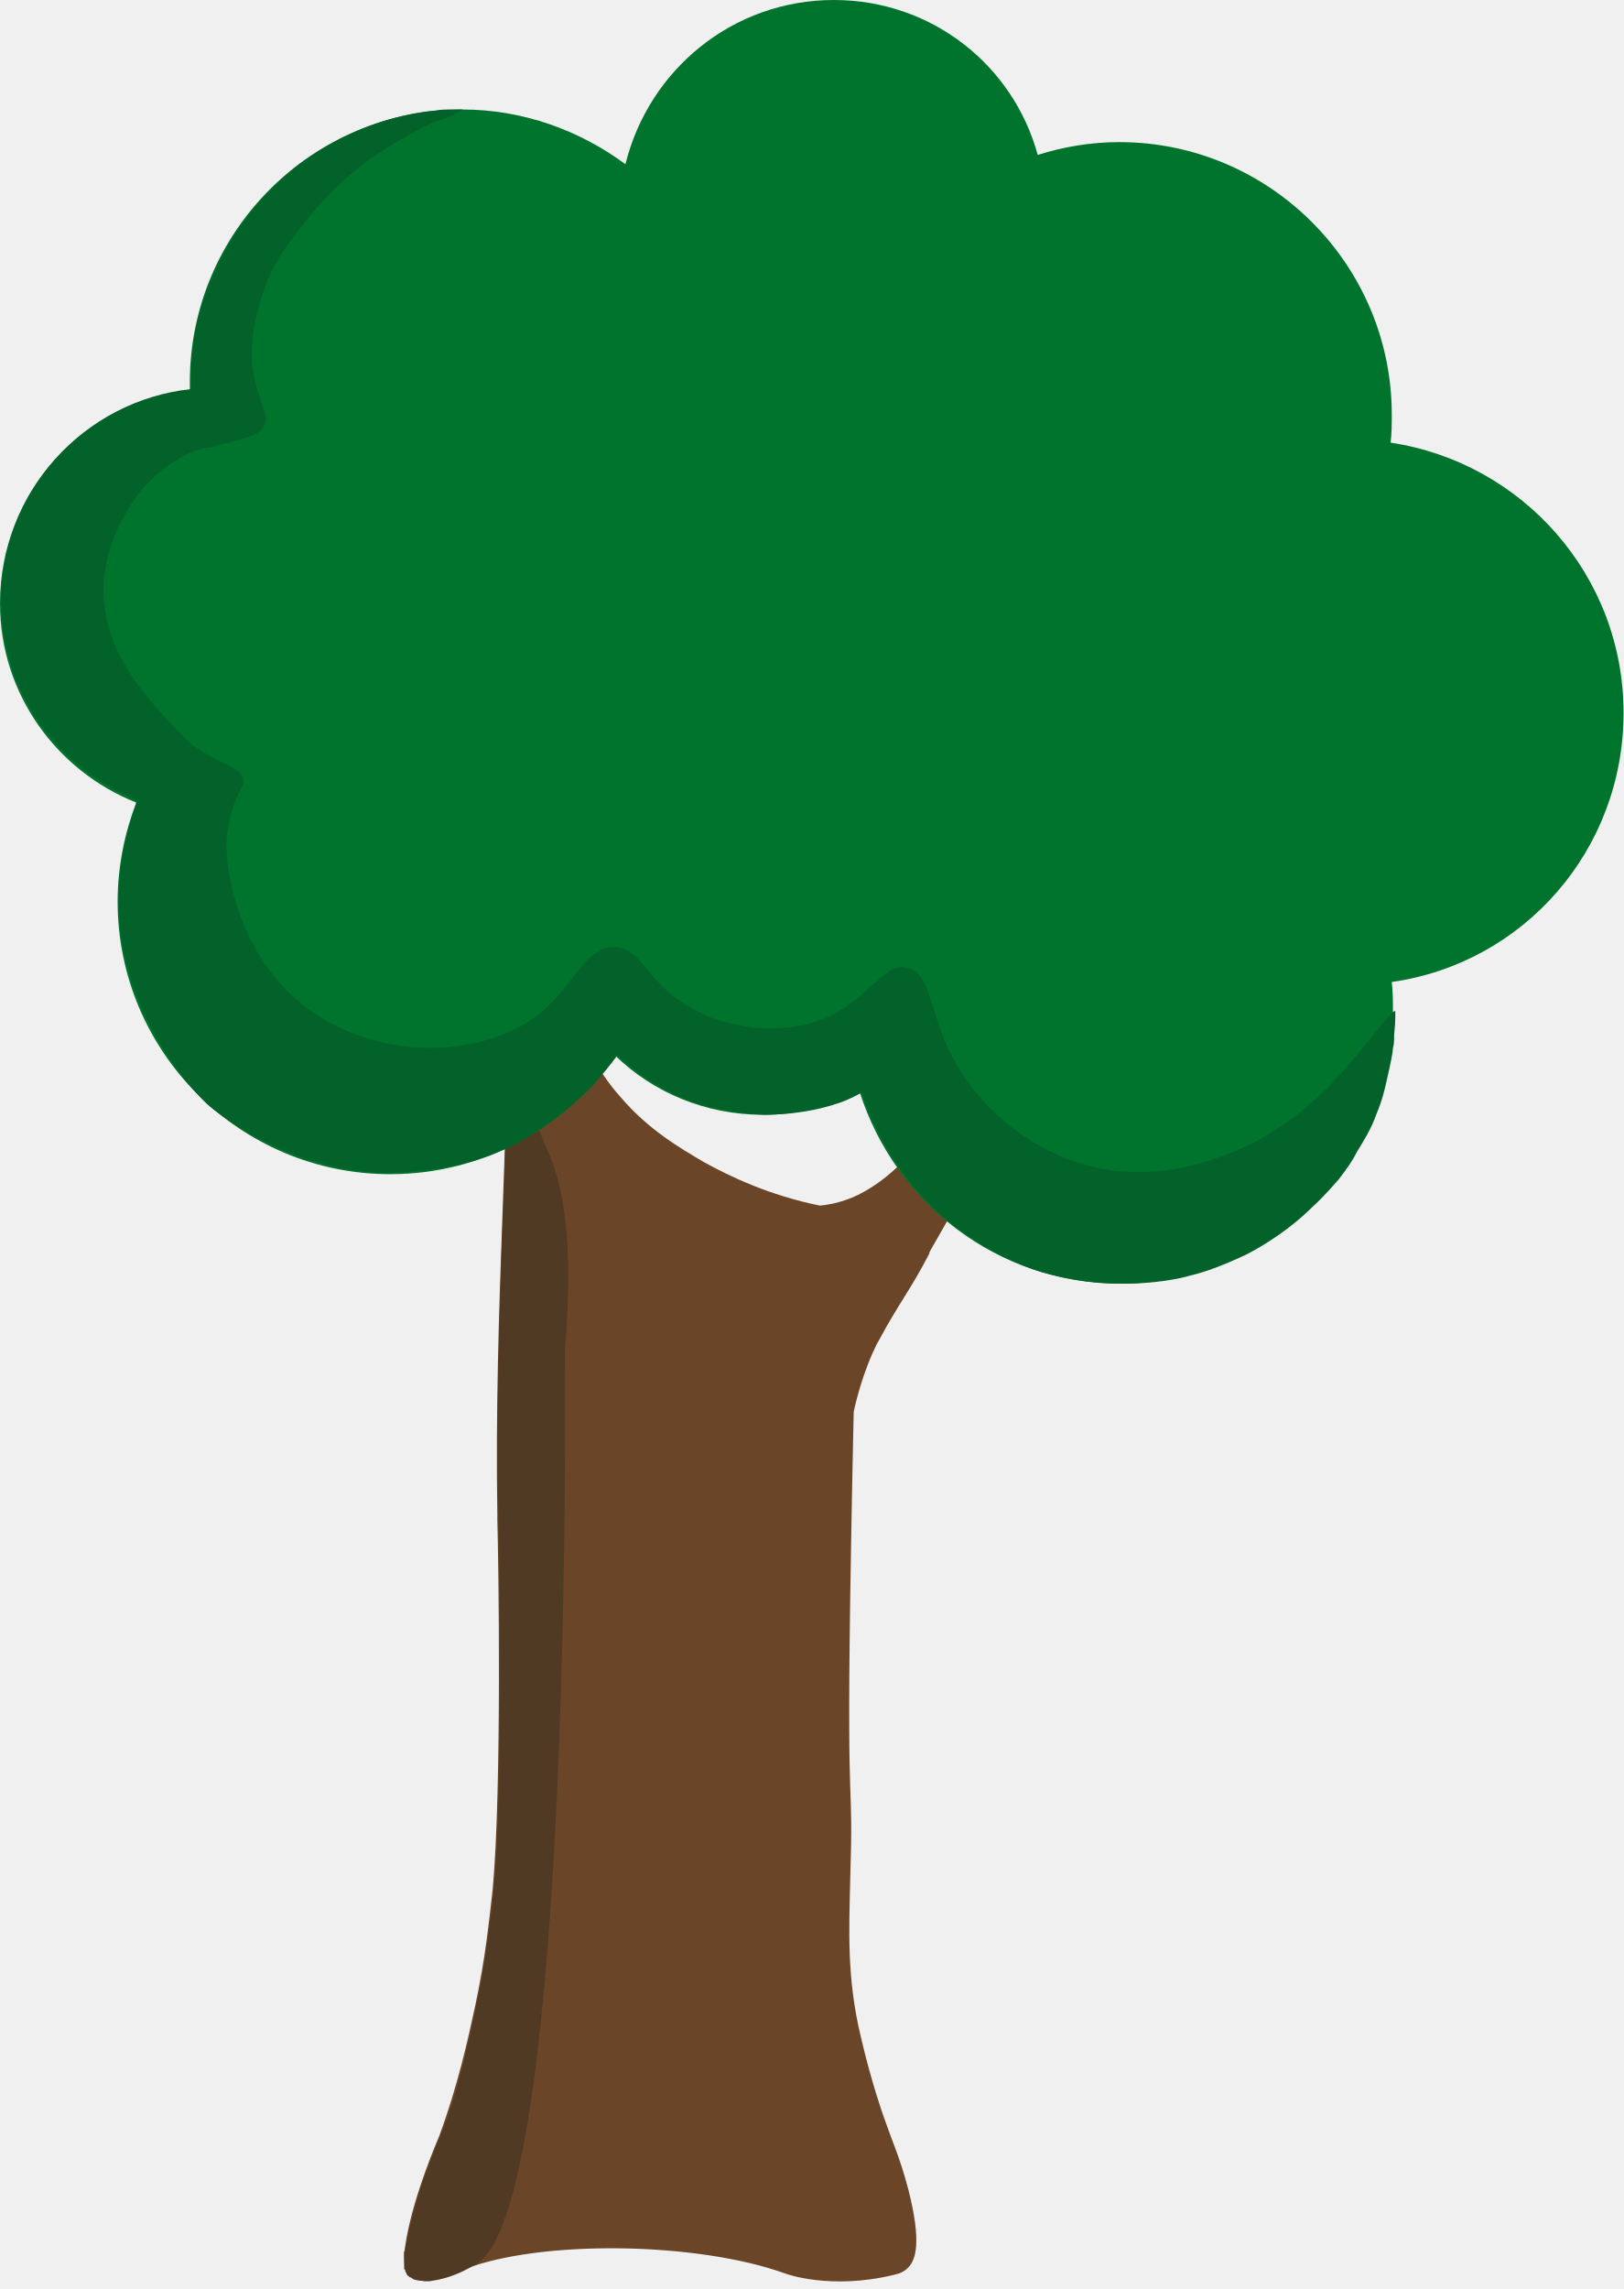
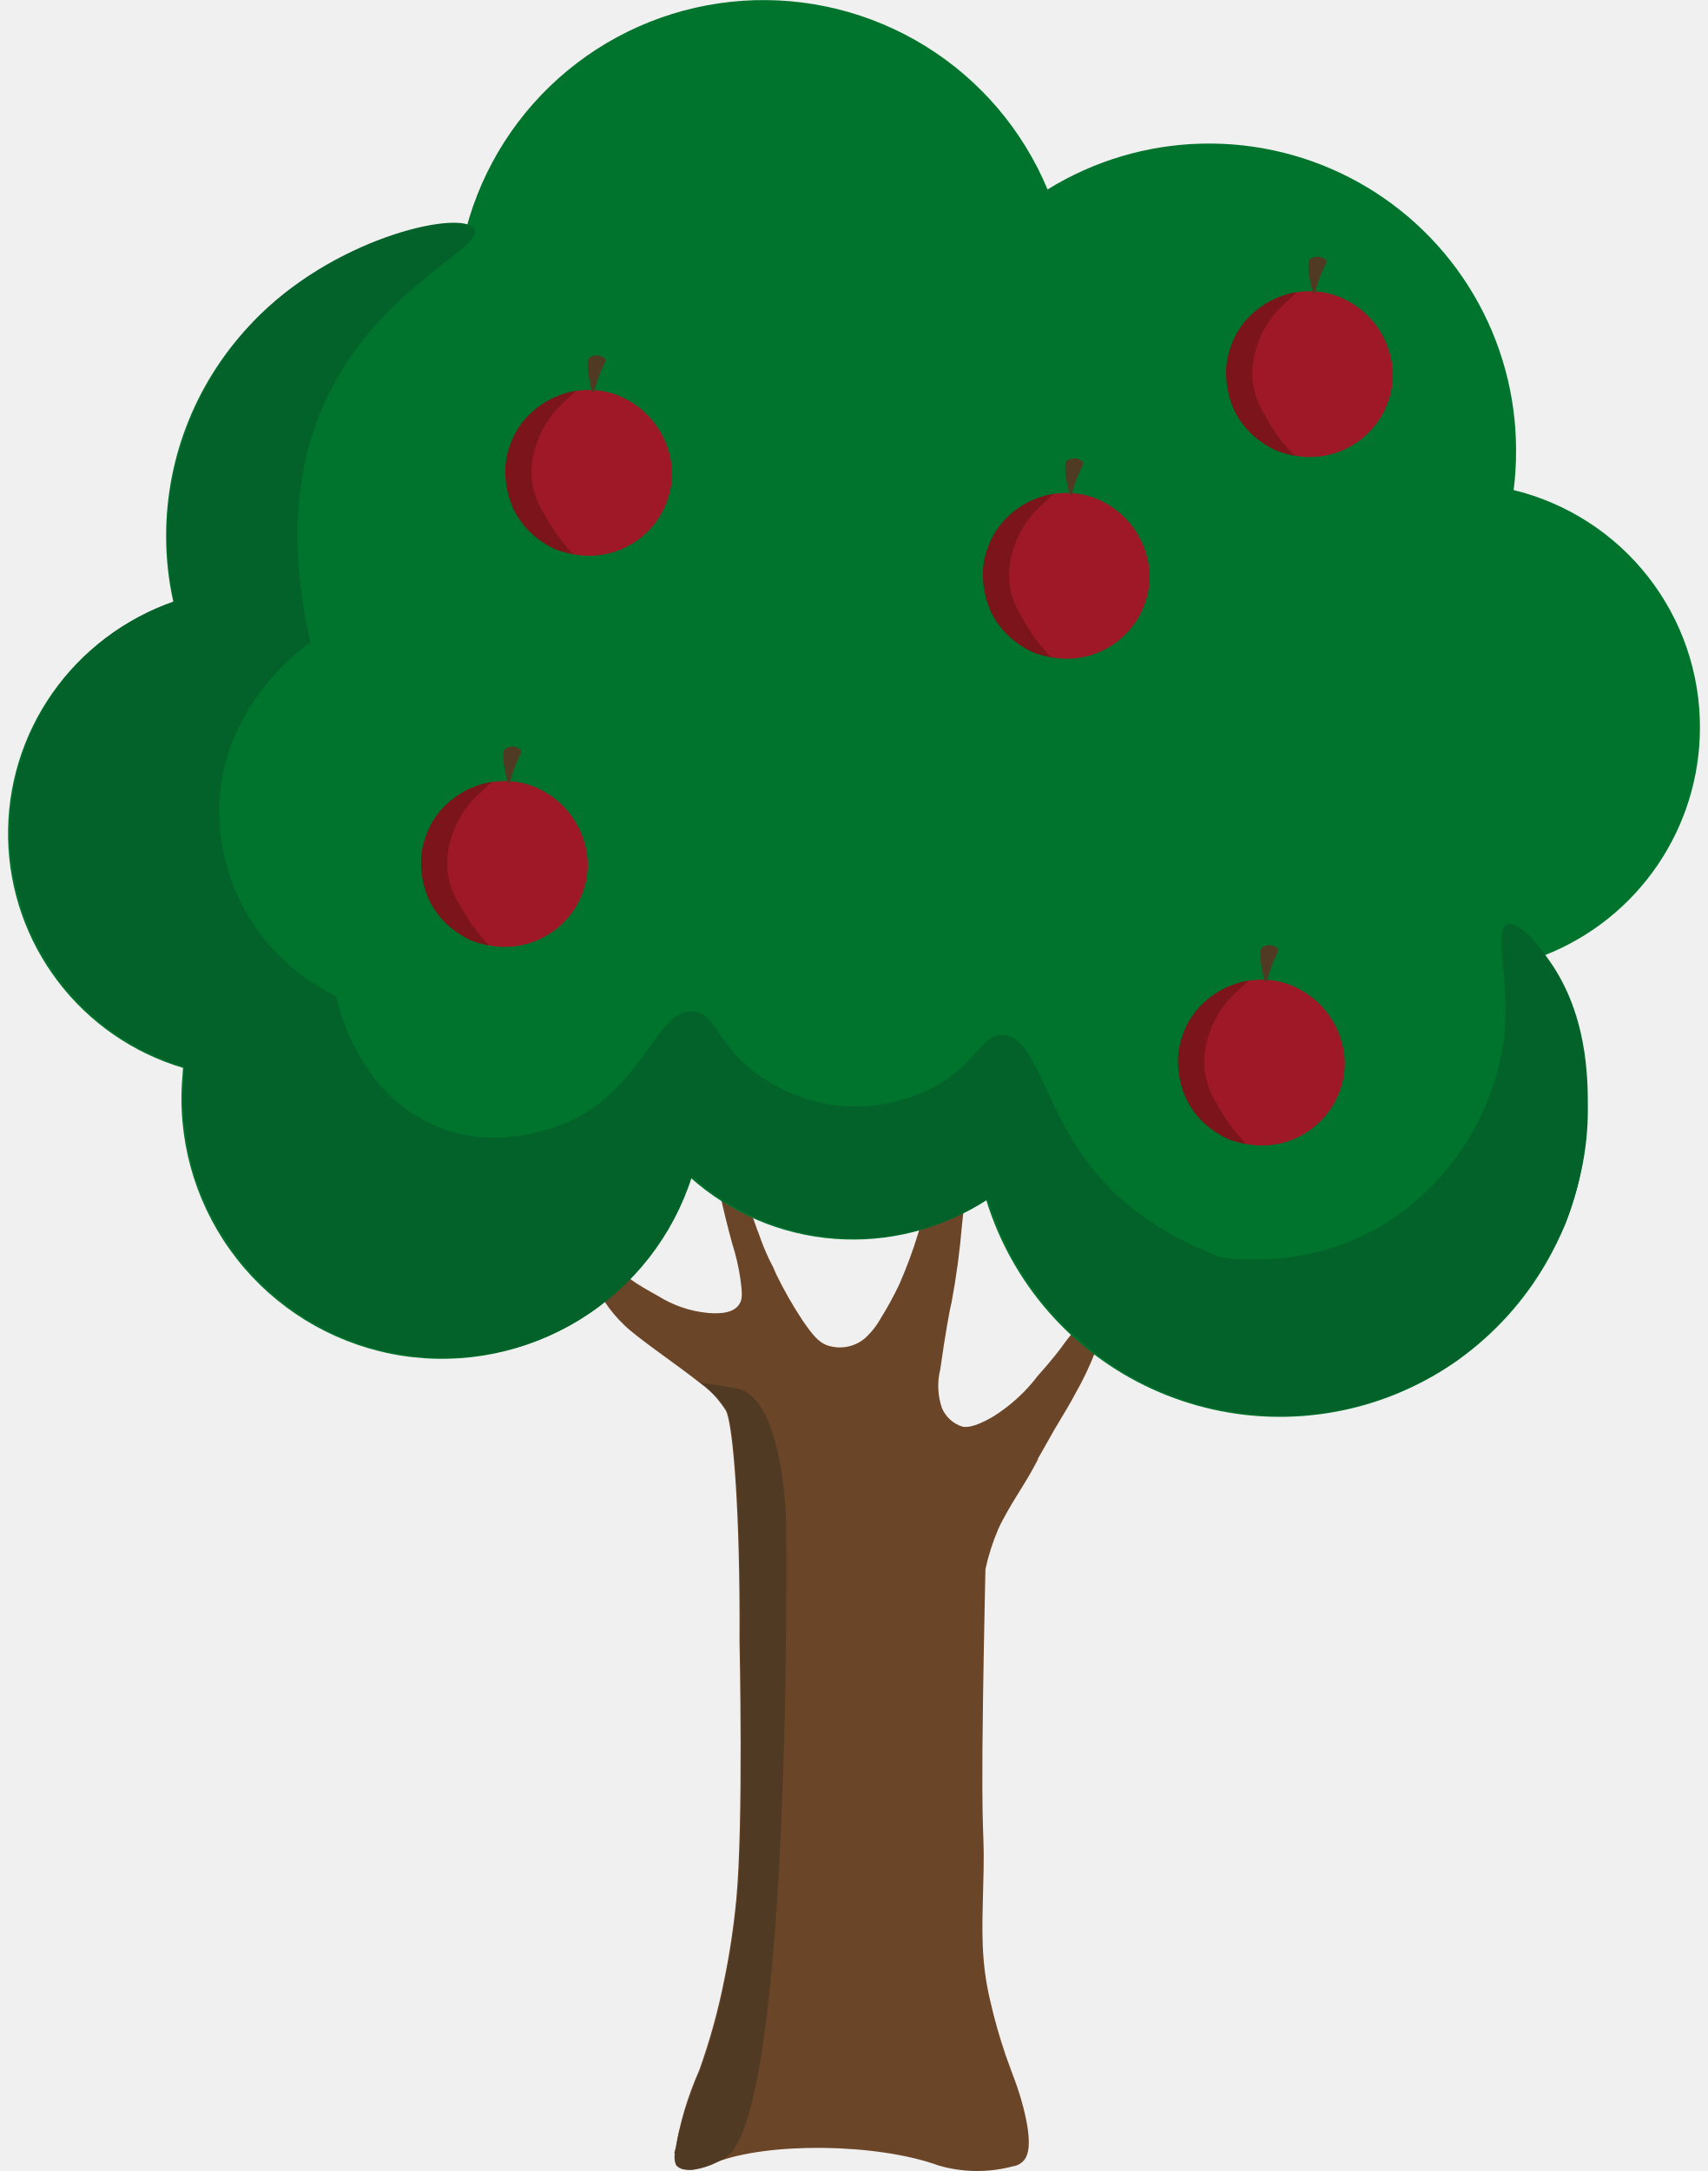
- <svg xmlns="http://www.w3.org/2000/svg" viewBox="0 0 166 234" fill="none">
-   <g clip-path="url(#clip0_201_110)">
-     <path d="M41.321 230.423C41.798 226.017 43.941 220.659 44.894 218.396C46.799 213.275 47.871 208.393 48.585 205.059C49.657 200.057 50.014 196.247 50.372 193.151C51.324 182.791 50.967 159.212 50.848 155.402C50.848 155.044 50.848 154.925 50.848 154.925C50.491 133.372 52.277 113.485 51.562 105.983C51.324 103.601 50.967 101.339 50.967 101.339C50.61 99.195 50.133 97.528 49.776 96.218C49.776 96.218 49.062 93.717 48.109 89.549C47.156 85.62 47.156 82.524 47.037 79.189C46.918 73.235 47.395 66.924 47.99 66.924C48.347 66.924 48.466 69.544 49.538 76.927C50.61 84.786 50.967 86.692 51.681 88.954C52.396 91.217 53.587 94.551 53.706 94.789C54.182 96.218 54.658 97.29 55.254 98.6C55.492 98.957 55.849 99.79 56.326 100.862C56.921 102.172 58.231 104.554 60.136 107.531C61.446 109.555 62.28 110.865 63.471 112.175C66.329 115.509 69.425 117.296 72.044 118.844C74.664 120.273 78.594 122.178 83.834 123.25C85.024 123.131 86.692 122.773 88.359 121.821C91.098 120.273 92.884 118.248 95.027 115.747C97.171 113.366 98.481 111.58 98.481 111.58C99.433 110.27 99.91 109.674 100.862 108.603C101.815 107.65 103.839 105.506 104.554 106.102C105.387 106.816 103.958 110.627 103.601 111.937C102.768 114.199 101.934 115.867 100.505 118.486C99.552 120.273 99.433 120.392 97.528 123.607C96.337 125.75 95.623 126.941 95.027 128.013C95.027 128.132 95.027 128.013 95.027 128.132C93.122 131.824 91.812 133.372 89.907 136.944C89.549 137.539 89.43 137.897 89.192 138.373C87.882 141.35 87.287 144.327 87.287 144.327C87.287 144.327 87.049 155.044 86.93 163.38C86.573 187.792 87.287 180.766 86.93 192.198C86.811 197.318 86.573 202.201 88.001 208.155C89.073 212.799 90.264 216.133 90.264 216.133C91.336 219.23 92.05 220.659 92.884 223.874C94.313 229.471 93.479 230.9 93.122 231.495C92.526 232.329 91.812 232.448 91.336 232.567C84.905 234.115 80.38 232.448 80.38 232.448C71.211 229.113 55.135 228.994 47.514 231.971C46.442 232.448 42.75 233.996 41.559 232.329C41.321 231.733 41.321 231.138 41.321 230.423Z" fill="#6A4527" />
-     <path d="M41.321 230.304C41.321 230.185 41.321 230.185 41.441 229.947C41.441 229.947 41.441 229.709 41.559 229.471C41.679 228.399 41.917 227.565 41.917 227.565C42.036 227.327 42.155 226.732 42.393 225.779C42.869 224.112 43.227 222.921 43.465 222.445C44.179 220.301 44.894 218.634 45.013 218.396C46.918 213.99 48.347 206.726 48.705 205.059C49.776 200.057 50.133 196.247 50.491 193.151C51.443 182.791 51.086 159.212 50.967 155.402C50.967 155.164 50.967 154.925 50.967 154.925C50.848 151.591 50.729 140.04 51.562 120.749C51.562 120.154 51.681 119.082 51.681 117.772C51.681 116.581 51.681 115.986 51.681 115.152C51.681 112.532 51.801 111.937 51.801 109.555C51.801 108.603 51.801 107.055 51.562 105.268C51.92 106.459 52.515 108.245 53.23 110.508C54.658 114.676 55.968 117.534 56.207 118.129C57.517 121.225 58.707 126.822 57.755 138.135C57.755 138.135 58.707 224.945 48.824 231.376C48.228 231.733 47.514 232.09 47.514 232.09C47.514 232.09 45.966 232.924 44.179 233.162C44.179 233.162 43.703 233.281 43.108 233.162C43.108 233.162 42.75 233.162 42.393 233.043C42.274 233.043 42.155 232.924 42.155 232.924C42.155 232.924 42.036 232.805 41.917 232.805C41.798 232.686 41.679 232.686 41.559 232.448C41.559 232.448 41.559 232.329 41.441 232.209C41.441 232.09 41.441 231.971 41.321 231.971C41.321 231.733 41.321 231.495 41.321 231.138C41.321 230.9 41.321 230.661 41.321 230.304Z" fill="#503A23" />
-     <path d="M166 72.878C166 58.826 155.64 47.276 142.184 45.251C142.303 44.298 142.303 43.346 142.303 42.393C142.303 27.032 129.799 14.528 114.438 14.528C111.58 14.528 108.722 15.004 106.102 15.838C103.601 6.669 95.265 0 85.263 0C74.902 0 66.329 7.145 63.947 16.791C59.303 13.337 53.468 11.194 47.276 11.194C31.914 11.194 19.41 23.697 19.41 39.059C19.41 39.297 19.41 39.535 19.41 39.892C8.455 41.083 0 50.372 0 61.684C0 70.973 5.835 78.832 13.933 82.047C12.742 85.144 12.027 88.597 12.027 92.169C12.027 107.531 24.531 120.034 39.892 120.034C49.419 120.034 57.874 115.271 62.875 107.888C66.805 111.699 72.164 113.961 77.999 113.961C81.571 113.961 84.905 113.128 87.882 111.58C91.455 122.892 101.934 131.228 114.557 131.228C129.918 131.228 142.422 118.725 142.422 103.363C142.422 102.41 142.422 101.458 142.303 100.386C155.759 98.481 166 86.93 166 72.878Z" fill="#00742C" />
-     <path d="M47.276 11.194C47.276 11.194 47.156 11.194 46.68 11.194C45.966 11.194 46.323 11.194 45.727 11.194C45.013 11.194 44.537 11.313 44.417 11.313C41.441 11.551 38.463 12.623 38.463 12.623C34.653 13.933 31.914 15.838 30.604 16.791C28.937 18.1 26.317 20.363 23.935 24.055C22.745 25.96 19.41 31.557 19.529 38.94C19.529 39.297 19.529 39.535 19.529 39.773C8.574 40.964 0.119 50.252 0.119 61.446C0.119 70.735 5.954 78.594 14.052 81.809C13.456 83.476 12.98 85.144 12.623 86.93C12.623 86.93 12.146 89.43 12.146 92.05C12.146 104.673 21.197 112.89 21.197 112.89C21.197 112.89 28.937 119.915 40.011 119.915C40.488 119.915 43.108 119.677 45.013 119.439C46.323 119.201 47.395 118.963 48.228 118.725C50.729 118.01 52.634 117.057 53.944 116.224C55.492 115.39 57.874 113.723 60.374 111.222C61.565 109.912 62.518 108.722 63.113 107.888C64.542 109.198 67.757 111.937 72.402 113.128C75.26 113.842 77.76 113.961 78.237 113.961C78.475 113.961 79.904 113.961 81.571 113.723C82.524 113.604 83.953 113.366 85.739 112.77C86.811 112.413 87.644 111.937 88.121 111.699C88.716 113.604 89.907 116.343 91.812 119.201C93.956 122.297 96.218 124.321 97.528 125.274C101.22 128.132 104.673 129.442 106.102 129.918C107.293 130.275 110.508 131.228 114.795 131.228C118.01 131.228 120.511 130.752 121.702 130.395C123.25 130.037 125.155 129.323 127.418 128.251C130.871 126.465 133.133 124.44 134.205 123.369C135.634 122.059 136.468 120.987 136.825 120.63C137.659 119.558 138.254 118.725 138.73 117.772C139.445 116.581 140.159 115.509 140.755 113.842C141.35 112.413 141.588 111.341 141.826 110.27C142.184 108.722 142.422 107.531 142.422 107.174C142.541 106.697 142.541 106.34 142.541 105.864C142.541 105.626 142.66 104.911 142.66 103.958C142.66 103.363 142.66 103.363 142.66 103.363C142.303 103.125 139.445 107.293 136.706 110.151C135.396 111.58 131.585 115.628 125.75 117.891C123.488 118.725 117.772 120.987 110.984 119.082C103.839 117.057 99.91 111.937 99.076 110.746C94.67 104.792 95.742 99.671 92.765 98.957C90.026 98.243 88.716 102.887 83 104.554C78.951 105.745 74.069 105.03 70.615 103.006C65.971 100.386 65.733 96.933 62.875 96.814C59.779 96.694 58.826 100.743 54.897 103.839C49.419 107.888 40.131 108.364 33.105 104.197C23.697 98.6 22.864 87.406 23.221 85.263C23.459 83.595 23.816 82.524 23.816 82.524C24.412 80.737 25.007 80.38 24.888 79.666C24.65 78.475 22.983 78.237 20.839 76.927C19.41 76.093 18.577 75.141 16.91 73.354C14.409 70.615 10.956 66.686 10.598 61.089C10.36 55.135 13.813 50.967 14.528 50.014C14.528 50.014 17.981 45.966 21.673 45.727C24.412 44.775 26.317 44.894 27.032 43.465C27.508 42.393 26.674 41.441 26.198 39.416C25.126 35.605 26.198 32.271 26.793 30.247C27.746 27.151 29.175 25.245 30.961 22.983C34.176 18.815 37.511 16.433 38.463 15.838C41.679 13.694 44.298 12.504 44.298 12.504C45.251 12.265 47.276 11.432 47.276 11.194Z" fill="#03622A" />
-   </g>
-   <defs>
-     <clipPath id="clip0_201_110">
-       <rect width="166" height="233.162" fill="white" />
-     </clipPath>
-   </defs>
+ <svg xmlns="http://www.w3.org/2000/svg" viewBox="0 0 107 136" fill="none">
+   <path d="M42.286 134.799C42.57 133.041 43.079 131.327 43.802 129.7C44.462 127.856 44.986 125.966 45.368 124.045C45.711 122.377 45.964 120.692 46.126 118.997C46.581 114.251 46.328 102.842 46.328 102.791C46.379 94.865 45.924 89.161 45.469 88.353C45.301 88.089 45.115 87.836 44.913 87.596C44.598 87.237 44.242 86.915 43.853 86.636C42.539 85.576 39.912 83.809 39.103 83.002C38.184 82.129 37.476 81.058 37.032 79.872C36.123 77.549 36.375 74.975 36.628 74.924C36.88 74.874 36.88 77.145 38.396 79.064C39.103 79.973 39.861 80.427 41.225 81.184C42.157 81.77 43.212 82.132 44.307 82.244C44.913 82.295 46.025 82.345 46.379 81.588C46.53 81.285 46.48 80.831 46.379 80.074C46.268 79.338 46.099 78.612 45.873 77.903C45.873 77.903 45.57 76.843 45.166 75.076C44.853 73.633 44.7 72.16 44.711 70.683C44.661 68.159 44.863 65.484 45.116 65.484C45.267 65.484 45.318 66.594 45.772 69.724C46.227 73.056 46.379 73.864 46.682 74.823C46.985 75.782 47.49 77.196 47.541 77.297C47.729 77.847 47.948 78.387 48.197 78.912C48.367 79.223 48.519 79.544 48.652 79.872C49.13 80.847 49.67 81.792 50.269 82.699C50.926 83.658 51.279 84.062 51.785 84.264C52.182 84.407 52.609 84.445 53.025 84.374C53.441 84.303 53.832 84.126 54.159 83.86C54.563 83.498 54.905 83.071 55.169 82.598C55.596 81.913 55.984 81.206 56.331 80.478C56.802 79.409 57.207 78.313 57.544 77.196C57.76 76.518 57.929 75.827 58.049 75.126C58.1 74.722 58.201 74.268 58.352 72.551C58.554 70.28 58.504 69.876 58.706 69.775C59.11 69.623 59.919 70.835 60.323 72.198C60.525 72.905 60.626 73.713 60.272 76.691C60.136 78.334 59.917 79.968 59.615 81.588C59.514 81.942 59.211 83.608 58.908 85.778C58.708 86.579 58.743 87.42 59.009 88.202C59.124 88.475 59.296 88.72 59.514 88.92C59.732 89.121 59.99 89.272 60.272 89.363C60.474 89.413 60.98 89.464 62.192 88.757C63.285 88.079 64.244 87.207 65.021 86.182C65.931 85.172 66.487 84.415 66.487 84.415C66.798 83.975 67.136 83.554 67.497 83.153C67.901 82.749 68.76 81.841 69.063 82.093C69.417 82.396 68.811 84.011 68.659 84.567C68.296 85.526 67.857 86.454 67.345 87.343C66.941 88.101 66.891 88.151 66.082 89.514C65.577 90.423 65.274 90.928 65.021 91.382V91.433C64.213 92.998 63.657 93.654 62.849 95.168C62.738 95.365 62.637 95.567 62.546 95.774C62.196 96.588 61.925 97.433 61.737 98.298C61.737 98.298 61.636 102.842 61.586 106.376C61.434 116.725 61.737 113.747 61.586 118.593C61.535 120.764 61.434 122.834 62.041 125.358C62.301 126.501 62.622 127.63 63.001 128.74C63.455 130.053 63.758 130.659 64.112 132.022C64.718 134.395 64.365 135 64.213 135.253C64.124 135.376 64.011 135.479 63.881 135.558C63.75 135.636 63.606 135.687 63.455 135.707C61.93 136.114 60.323 136.097 58.807 135.657C54.917 134.243 48.096 134.193 44.863 135.455C44.408 135.657 42.842 136.313 42.337 135.606C42.248 135.346 42.231 135.067 42.286 134.799Z" fill="#6A4527" />
+   <path d="M106.5 45.593C106.51 42.162 105.365 38.827 103.248 36.125C101.131 33.424 98.165 31.513 94.829 30.7C94.932 29.879 94.983 29.053 94.981 28.226C94.984 24.802 94.071 21.438 92.337 18.484C90.603 15.53 88.11 13.093 85.117 11.425C82.123 9.757 78.738 8.919 75.311 8.997C71.885 9.075 68.542 10.067 65.628 11.869C64.08 8.151 61.406 5.01 57.979 2.89C54.553 0.77 50.547 -0.224 46.526 0.049C42.505 0.323 38.671 1.848 35.563 4.412C32.456 6.976 30.23 10.45 29.201 14.343C24.175 14.462 19.395 16.541 15.883 20.135C12.371 23.729 10.405 28.554 10.407 33.578C10.405 34.97 10.558 36.358 10.862 37.717C7.788 38.771 5.129 40.774 3.268 43.436C1.407 46.098 0.44 49.282 0.508 52.528C0.575 55.775 1.673 58.916 3.643 61.499C5.613 64.081 8.353 65.972 11.468 66.897C11.417 67.503 11.367 68.159 11.367 68.816C11.368 72.707 12.762 76.47 15.296 79.425C17.831 82.379 21.338 84.332 25.187 84.929C29.035 85.526 32.97 84.729 36.282 82.681C39.593 80.634 42.064 77.471 43.246 73.763C45.753 76 48.927 77.35 52.278 77.605C55.629 77.861 58.971 77.007 61.788 75.177C62.585 77.769 63.922 80.163 65.711 82.203C67.5 84.242 69.7 85.88 72.167 87.01C74.634 88.139 77.313 88.735 80.027 88.757C82.74 88.779 85.428 88.227 87.913 87.138C90.399 86.048 92.625 84.446 94.447 82.436C96.269 80.426 97.644 78.053 98.484 75.474C99.323 72.895 99.606 70.168 99.316 67.472C99.026 64.776 98.168 62.171 96.8 59.829C99.658 58.701 102.111 56.74 103.84 54.201C105.57 51.663 106.497 48.664 106.5 45.593Z" fill="#00742C" />
+   <path d="M96.85 59.88C96.396 59.274 95.183 57.659 94.425 57.911C93.516 58.264 94.577 61.243 94.274 64.625C94.009 67.092 93.184 69.466 91.862 71.566C90.54 73.665 88.756 75.436 86.645 76.742C83.582 78.534 80.006 79.245 76.49 78.761C73.812 77.751 70.579 76.035 68.204 72.905C65.325 69.118 64.87 64.928 62.849 64.827C61.586 64.777 61.182 66.493 58.858 67.907C56.959 68.993 54.772 69.469 52.593 69.27C50.626 69.056 48.756 68.305 47.187 67.099C44.863 65.282 44.863 63.565 43.499 63.363C41.225 63.06 40.518 67.755 36.022 70.078C35.618 70.28 31.576 72.299 27.433 70.583C22.33 68.513 21.168 62.858 21.067 62.404C18.966 61.401 17.176 59.848 15.886 57.91C14.596 55.973 13.855 53.723 13.742 51.398C13.438 44.381 19.147 40.443 19.451 40.242C18.39 35.647 17.985 29.943 20.613 24.642C23.947 17.927 30.363 15.504 29.706 14.343C29.05 13.132 21.421 14.697 16.318 19.694C12.625 23.359 10.521 28.327 10.457 33.527C10.469 34.919 10.621 36.306 10.912 37.667C7.846 38.732 5.197 40.741 3.346 43.406C1.495 46.07 0.537 49.253 0.61 52.496C0.683 55.739 1.783 58.875 3.752 61.453C5.721 64.032 8.458 65.92 11.569 66.847C11.518 67.453 11.468 68.109 11.468 68.765C11.47 72.657 12.863 76.419 15.397 79.374C17.932 82.329 21.439 84.281 25.288 84.878C29.136 85.476 33.071 84.678 36.383 82.631C39.695 80.583 42.165 77.42 43.347 73.713C45.854 75.949 49.028 77.299 52.379 77.555C55.73 77.81 59.072 76.957 61.889 75.126C62.779 78.022 64.342 80.667 66.45 82.845C68.558 85.022 71.151 86.67 74.019 87.655C76.886 88.64 79.945 88.933 82.948 88.51C85.95 88.087 88.809 86.961 91.293 85.223C94.278 83.041 96.617 80.093 98.063 76.691C98.493 75.594 98.831 74.462 99.073 73.309C99.349 72.031 99.485 70.728 99.478 69.421C99.478 67.553 99.478 63.363 96.85 59.88Z" fill="#03622A" />
+   <path d="M42.286 134.748C42.286 134.697 42.286 134.697 42.337 134.596C42.34 134.526 42.357 134.458 42.388 134.395C42.418 134.122 42.468 133.852 42.539 133.587C42.622 133.339 42.689 133.086 42.741 132.83C42.863 132.349 43.015 131.877 43.196 131.416C43.499 130.507 43.802 129.801 43.853 129.7C44.534 127.862 45.058 125.971 45.419 124.045C45.761 122.377 46.014 120.692 46.177 118.997C46.631 114.251 46.379 102.842 46.379 102.791C46.429 94.865 45.974 89.161 45.52 88.353C45.352 88.088 45.166 87.836 44.964 87.596C44.648 87.237 44.292 86.915 43.903 86.636H43.853C44.702 86.718 45.546 86.853 46.379 87.04C49.157 87.949 49.258 95.522 49.258 95.623C49.258 95.623 49.663 132.426 45.469 135.152C45.217 135.303 44.914 135.455 44.914 135.455C44.469 135.68 43.992 135.834 43.499 135.909C43.349 135.939 43.194 135.939 43.044 135.909C42.941 135.907 42.839 135.89 42.741 135.859C42.703 135.854 42.667 135.836 42.64 135.808C42.613 135.781 42.577 135.763 42.539 135.758C42.489 135.707 42.438 135.707 42.388 135.606C42.384 135.567 42.366 135.531 42.337 135.505C42.292 135.358 42.275 135.204 42.286 135.051V134.899C42.236 134.899 42.236 134.849 42.286 134.748Z" fill="#503A23" />
+   <path d="M72.027 36.073C72.027 37.101 71.722 38.105 71.151 38.96C70.579 39.814 69.767 40.48 68.817 40.873C67.867 41.267 66.822 41.37 65.813 41.169C64.804 40.969 63.878 40.474 63.151 39.747C62.423 39.02 61.928 38.095 61.728 37.087C61.527 36.079 61.63 35.034 62.023 34.085C62.417 33.135 63.084 32.324 63.939 31.753C64.794 31.182 65.799 30.877 66.827 30.877C67.407 30.878 67.983 30.979 68.528 31.177C69.533 31.552 70.403 32.218 71.027 33.09C71.65 33.962 71.999 35.001 72.027 36.073Z" fill="#9F1827" />
+   <path d="M65.852 41.178C65.741 41.156 65.65 41.135 65.586 41.12C65.522 41.105 65.499 41.098 65.359 41.063L65.161 41.013C65.1 40.997 65.016 40.974 64.919 40.941C64.919 40.941 64.776 40.89 64.628 40.825C64.138 40.588 63.684 40.286 63.278 39.925C62.779 39.474 62.371 38.932 62.078 38.327C61.754 37.604 61.583 36.821 61.578 36.029C61.57 35.448 61.672 34.872 61.878 34.329C62.144 33.542 62.609 32.837 63.228 32.281C63.658 31.891 64.148 31.57 64.678 31.332C64.956 31.218 65.239 31.117 65.528 31.032C65.599 31.012 65.677 30.993 65.76 30.977C65.843 30.961 65.926 30.949 66.001 30.94C65.9 31.034 65.748 31.173 65.565 31.344C65.256 31.637 64.824 32.042 64.628 32.281C64.141 32.873 63.767 33.551 63.527 34.279C63.284 34.968 63.182 35.699 63.228 36.427C63.317 37.229 63.59 37.998 64.028 38.676C64.515 39.592 65.129 40.434 65.852 41.178Z" fill="#7B141B" />
+   <path d="M66.827 28.877C66.972 28.762 67.153 28.703 67.337 28.713C67.521 28.722 67.696 28.798 67.827 28.927C67.928 29.129 67.676 29.327 67.427 30.076C67.178 30.726 67.178 31.026 67.078 31.026C66.978 31.026 66.875 30.426 66.777 29.877C66.677 29.079 66.777 28.927 66.827 28.877Z" fill="#503A23" />
+   <path d="M87.264 23.436C87.264 24.464 86.959 25.468 86.387 26.323C85.816 27.177 85.004 27.843 84.054 28.237C83.104 28.63 82.058 28.733 81.05 28.532C80.041 28.332 79.114 27.837 78.387 27.11C77.66 26.384 77.165 25.458 76.964 24.45C76.763 23.442 76.867 22.397 77.26 21.448C77.654 20.498 78.32 19.687 79.175 19.116C80.03 18.545 81.036 18.241 82.064 18.241C82.644 18.241 83.219 18.343 83.764 18.54C84.769 18.915 85.64 19.581 86.264 20.453C86.887 21.326 87.236 22.365 87.264 23.436Z" fill="#9F1827" />
+   <path d="M81.09 28.541C80.977 28.519 80.887 28.498 80.823 28.483C80.758 28.468 80.736 28.461 80.596 28.426L80.398 28.376C80.336 28.36 80.253 28.337 80.156 28.303C80.156 28.303 80.012 28.253 79.864 28.187C79.375 27.951 78.921 27.649 78.514 27.288C78.015 26.837 77.608 26.294 77.314 25.689C76.99 24.966 76.82 24.184 76.814 23.391C76.807 22.811 76.909 22.235 77.114 21.693C77.381 20.905 77.846 20.2 78.464 19.644C78.895 19.254 79.385 18.934 79.914 18.695C80.192 18.581 80.476 18.481 80.764 18.395C80.836 18.375 80.913 18.357 80.996 18.34C81.08 18.324 81.163 18.312 81.237 18.304C81.136 18.398 80.982 18.536 80.802 18.707C80.493 19 80.06 19.406 79.864 19.644C79.377 20.237 79.004 20.914 78.764 21.643C78.521 22.331 78.419 23.062 78.464 23.791C78.553 24.592 78.827 25.361 79.264 26.039C79.752 26.954 80.366 27.797 81.09 28.541Z" fill="#7B141B" />
+   <path d="M82.064 16.242C82.208 16.127 82.389 16.069 82.573 16.078C82.758 16.087 82.932 16.164 83.064 16.293C83.165 16.495 82.912 16.692 82.664 17.442C82.412 18.091 82.412 18.391 82.314 18.391C82.217 18.391 82.112 17.791 82.014 17.242C81.914 16.442 82.014 16.292 82.064 16.242Z" fill="#503A23" />
+   <path d="M84.251 66.566C84.251 67.593 83.946 68.598 83.374 69.452C82.803 70.307 81.991 70.972 81.041 71.366C80.091 71.759 79.045 71.862 78.036 71.662C77.028 71.461 76.101 70.966 75.374 70.24C74.647 69.513 74.152 68.587 73.951 67.579C73.75 66.571 73.853 65.526 74.247 64.577C74.64 63.628 75.307 62.816 76.162 62.245C77.017 61.674 78.022 61.37 79.051 61.37C79.631 61.37 80.206 61.472 80.751 61.669C81.756 62.044 82.627 62.71 83.25 63.582C83.874 64.455 84.222 65.494 84.251 66.566Z" fill="#9F1827" />
+   <path d="M78.076 71.67C77.964 71.648 77.874 71.627 77.81 71.612C77.745 71.597 77.723 71.59 77.583 71.556L77.385 71.505C77.323 71.49 77.24 71.466 77.143 71.433C77.143 71.433 76.999 71.383 76.851 71.317C76.362 71.081 75.908 70.778 75.501 70.418C75.002 69.967 74.595 69.424 74.301 68.819C73.977 68.096 73.807 67.313 73.801 66.521C73.794 65.941 73.896 65.365 74.101 64.822C74.368 64.035 74.833 63.33 75.451 62.774C75.882 62.384 76.371 62.063 76.901 61.825C77.179 61.71 77.463 61.611 77.751 61.525C77.823 61.505 77.9 61.486 77.983 61.47C78.067 61.454 78.15 61.442 78.224 61.433C78.123 61.527 77.969 61.666 77.789 61.837C77.48 62.13 77.047 62.535 76.851 62.774C76.364 63.367 75.991 64.044 75.751 64.772C75.508 65.461 75.406 66.191 75.451 66.92C75.54 67.722 75.814 68.491 76.251 69.169C76.739 70.084 77.353 70.926 78.076 71.67Z" fill="#7B141B" />
+   <path d="M79.051 59.37C79.195 59.255 79.376 59.197 79.561 59.206C79.745 59.215 79.919 59.291 80.051 59.42C80.152 59.619 79.9 59.819 79.651 60.569C79.398 61.218 79.398 61.518 79.301 61.518C79.203 61.518 79.099 60.918 79.001 60.369C78.901 59.571 79.001 59.42 79.051 59.37Z" fill="#503A23" />
+   <path d="M42.105 29.623C42.105 30.65 41.801 31.655 41.229 32.509C40.658 33.364 39.846 34.03 38.896 34.423C37.946 34.816 36.9 34.919 35.891 34.719C34.883 34.518 33.956 34.023 33.229 33.297C32.502 32.57 32.007 31.644 31.806 30.636C31.605 29.628 31.708 28.584 32.102 27.634C32.495 26.685 33.162 25.873 34.017 25.302C34.872 24.732 35.877 24.427 36.906 24.427C37.486 24.427 38.061 24.529 38.606 24.727C39.611 25.101 40.482 25.767 41.105 26.64C41.729 27.512 42.077 28.551 42.105 29.623Z" fill="#9F1827" />
+   <path d="M35.931 34.728C35.819 34.705 35.729 34.685 35.665 34.669C35.593 34.652 35.578 34.647 35.438 34.613C35.298 34.579 35.296 34.579 35.239 34.562C35.182 34.546 35.095 34.524 34.998 34.491C34.998 34.491 34.854 34.44 34.706 34.374C34.217 34.138 33.763 33.836 33.356 33.475C32.857 33.024 32.45 32.481 32.156 31.876C31.832 31.153 31.662 30.371 31.656 29.578C31.649 28.998 31.75 28.422 31.956 27.879C32.222 27.092 32.687 26.387 33.306 25.831C33.737 25.441 34.226 25.121 34.756 24.882C35.034 24.768 35.318 24.668 35.606 24.582C35.677 24.563 35.758 24.544 35.838 24.527C35.919 24.511 36.004 24.499 36.079 24.491C35.978 24.584 35.827 24.723 35.643 24.895C35.335 25.188 34.902 25.593 34.706 25.832C34.219 26.424 33.846 27.102 33.606 27.83C33.362 28.519 33.261 29.25 33.306 29.979C33.395 30.78 33.669 31.549 34.106 32.227C34.593 33.142 35.208 33.984 35.931 34.728Z" fill="#7B141B" />
+   <path d="M36.906 22.429C37.05 22.314 37.231 22.255 37.415 22.264C37.599 22.274 37.774 22.35 37.906 22.479C38.007 22.681 37.754 22.879 37.505 23.628C37.256 24.278 37.256 24.577 37.156 24.577C37.056 24.577 36.954 23.978 36.856 23.428C36.756 22.628 36.856 22.479 36.906 22.429Z" fill="#503A23" />
+   <path d="M36.825 54.123C36.825 55.15 36.52 56.155 35.949 57.009C35.378 57.864 34.566 58.53 33.615 58.923C32.665 59.316 31.62 59.419 30.611 59.219C29.602 59.018 28.676 58.523 27.949 57.797C27.222 57.07 26.726 56.144 26.526 55.136C26.325 54.128 26.428 53.084 26.822 52.134C27.215 51.185 27.882 50.373 28.737 49.803C29.592 49.231 30.597 48.927 31.625 48.927C32.205 48.927 32.781 49.029 33.326 49.227C34.331 49.601 35.201 50.267 35.825 51.14C36.449 52.012 36.797 53.051 36.825 54.123Z" fill="#9F1827" />
+   <path d="M30.651 59.227C30.539 59.205 30.449 59.185 30.385 59.17C30.313 59.152 30.298 59.147 30.158 59.112L29.959 59.062C29.898 59.046 29.815 59.023 29.718 58.99C29.718 58.99 29.574 58.939 29.426 58.874C28.937 58.638 28.483 58.335 28.076 57.975C27.577 57.524 27.17 56.981 26.877 56.376C26.552 55.653 26.382 54.87 26.376 54.078C26.369 53.498 26.471 52.921 26.677 52.379C26.943 51.592 27.408 50.888 28.026 50.333C28.457 49.943 28.946 49.622 29.476 49.384C29.754 49.27 30.038 49.17 30.326 49.084C30.397 49.064 30.478 49.045 30.559 49.029C30.639 49.013 30.724 49.001 30.8 48.992C30.698 49.086 30.547 49.225 30.364 49.396C30.055 49.689 29.622 50.094 29.426 50.333C28.939 50.925 28.566 51.603 28.326 52.331C28.083 53.02 27.981 53.751 28.026 54.48C28.115 55.281 28.389 56.05 28.826 56.728C29.314 57.642 29.928 58.484 30.651 59.227Z" fill="#7B141B" />
+   <path d="M31.626 46.929C31.77 46.813 31.951 46.755 32.136 46.764C32.32 46.774 32.494 46.85 32.626 46.979C32.727 47.178 32.474 47.378 32.226 48.128C31.976 48.777 31.976 49.077 31.876 49.077C31.776 49.077 31.674 48.477 31.576 47.928C31.476 47.128 31.576 46.979 31.626 46.929Z" fill="#503A23" />
</svg>
